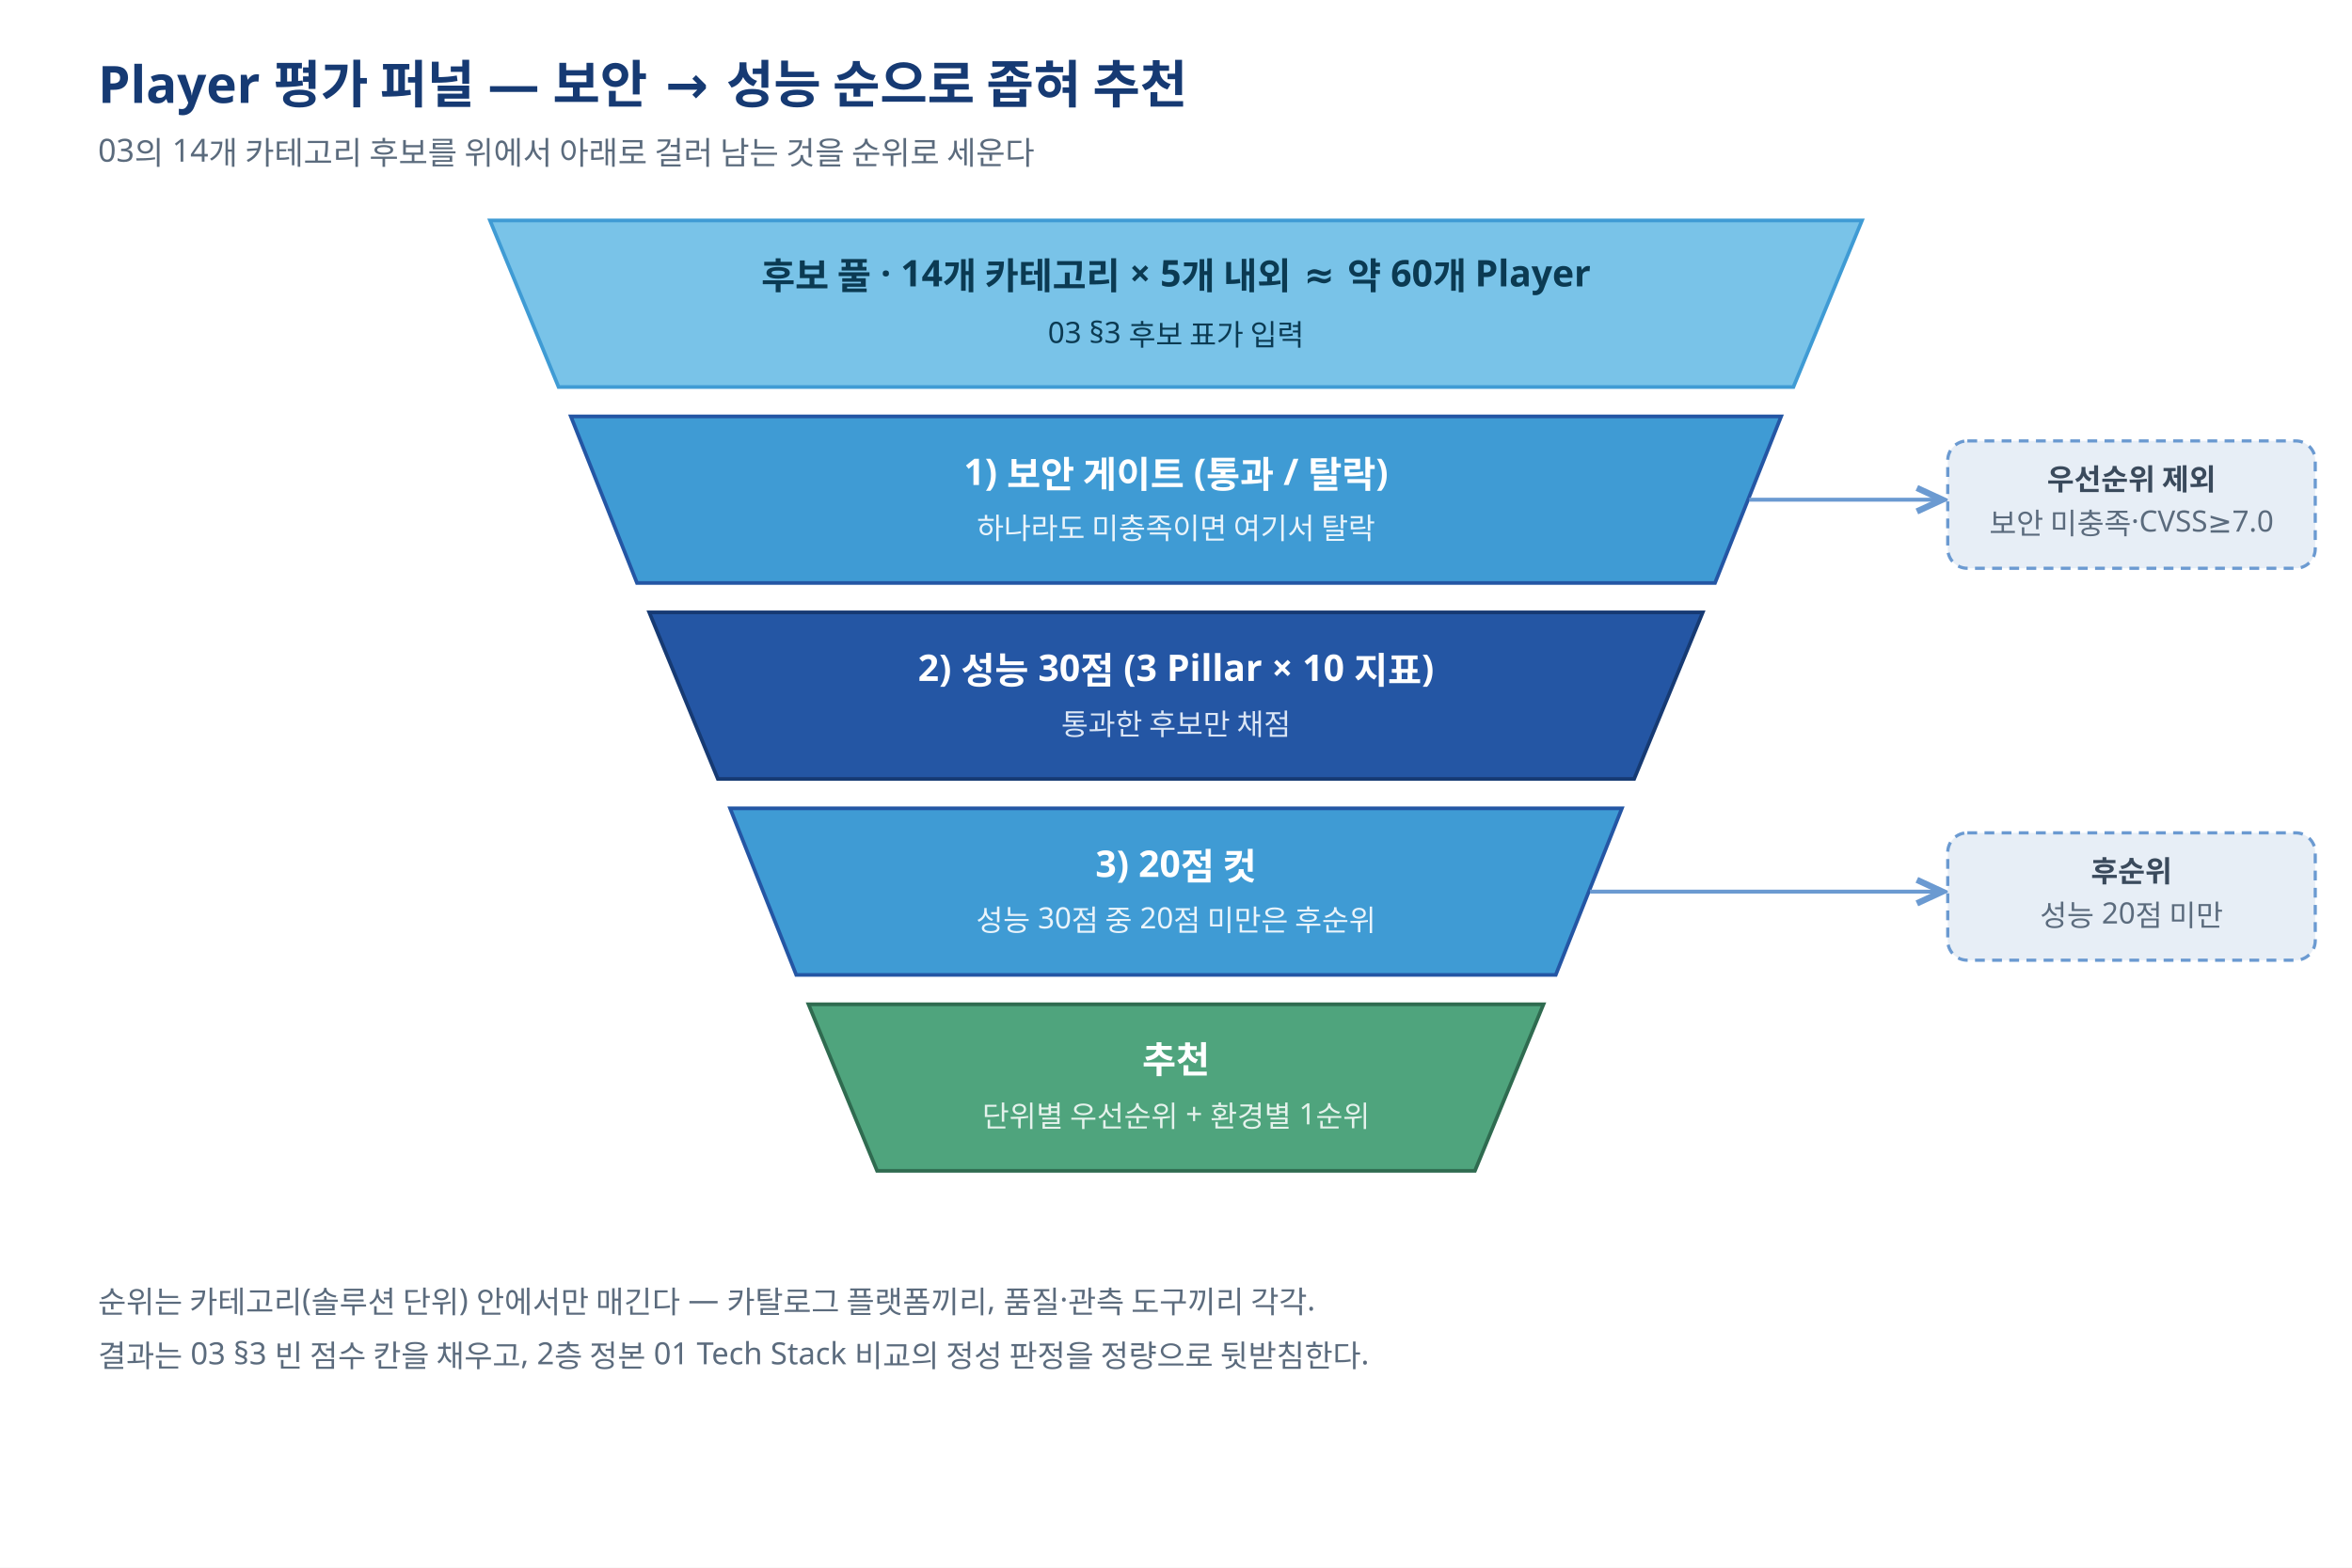
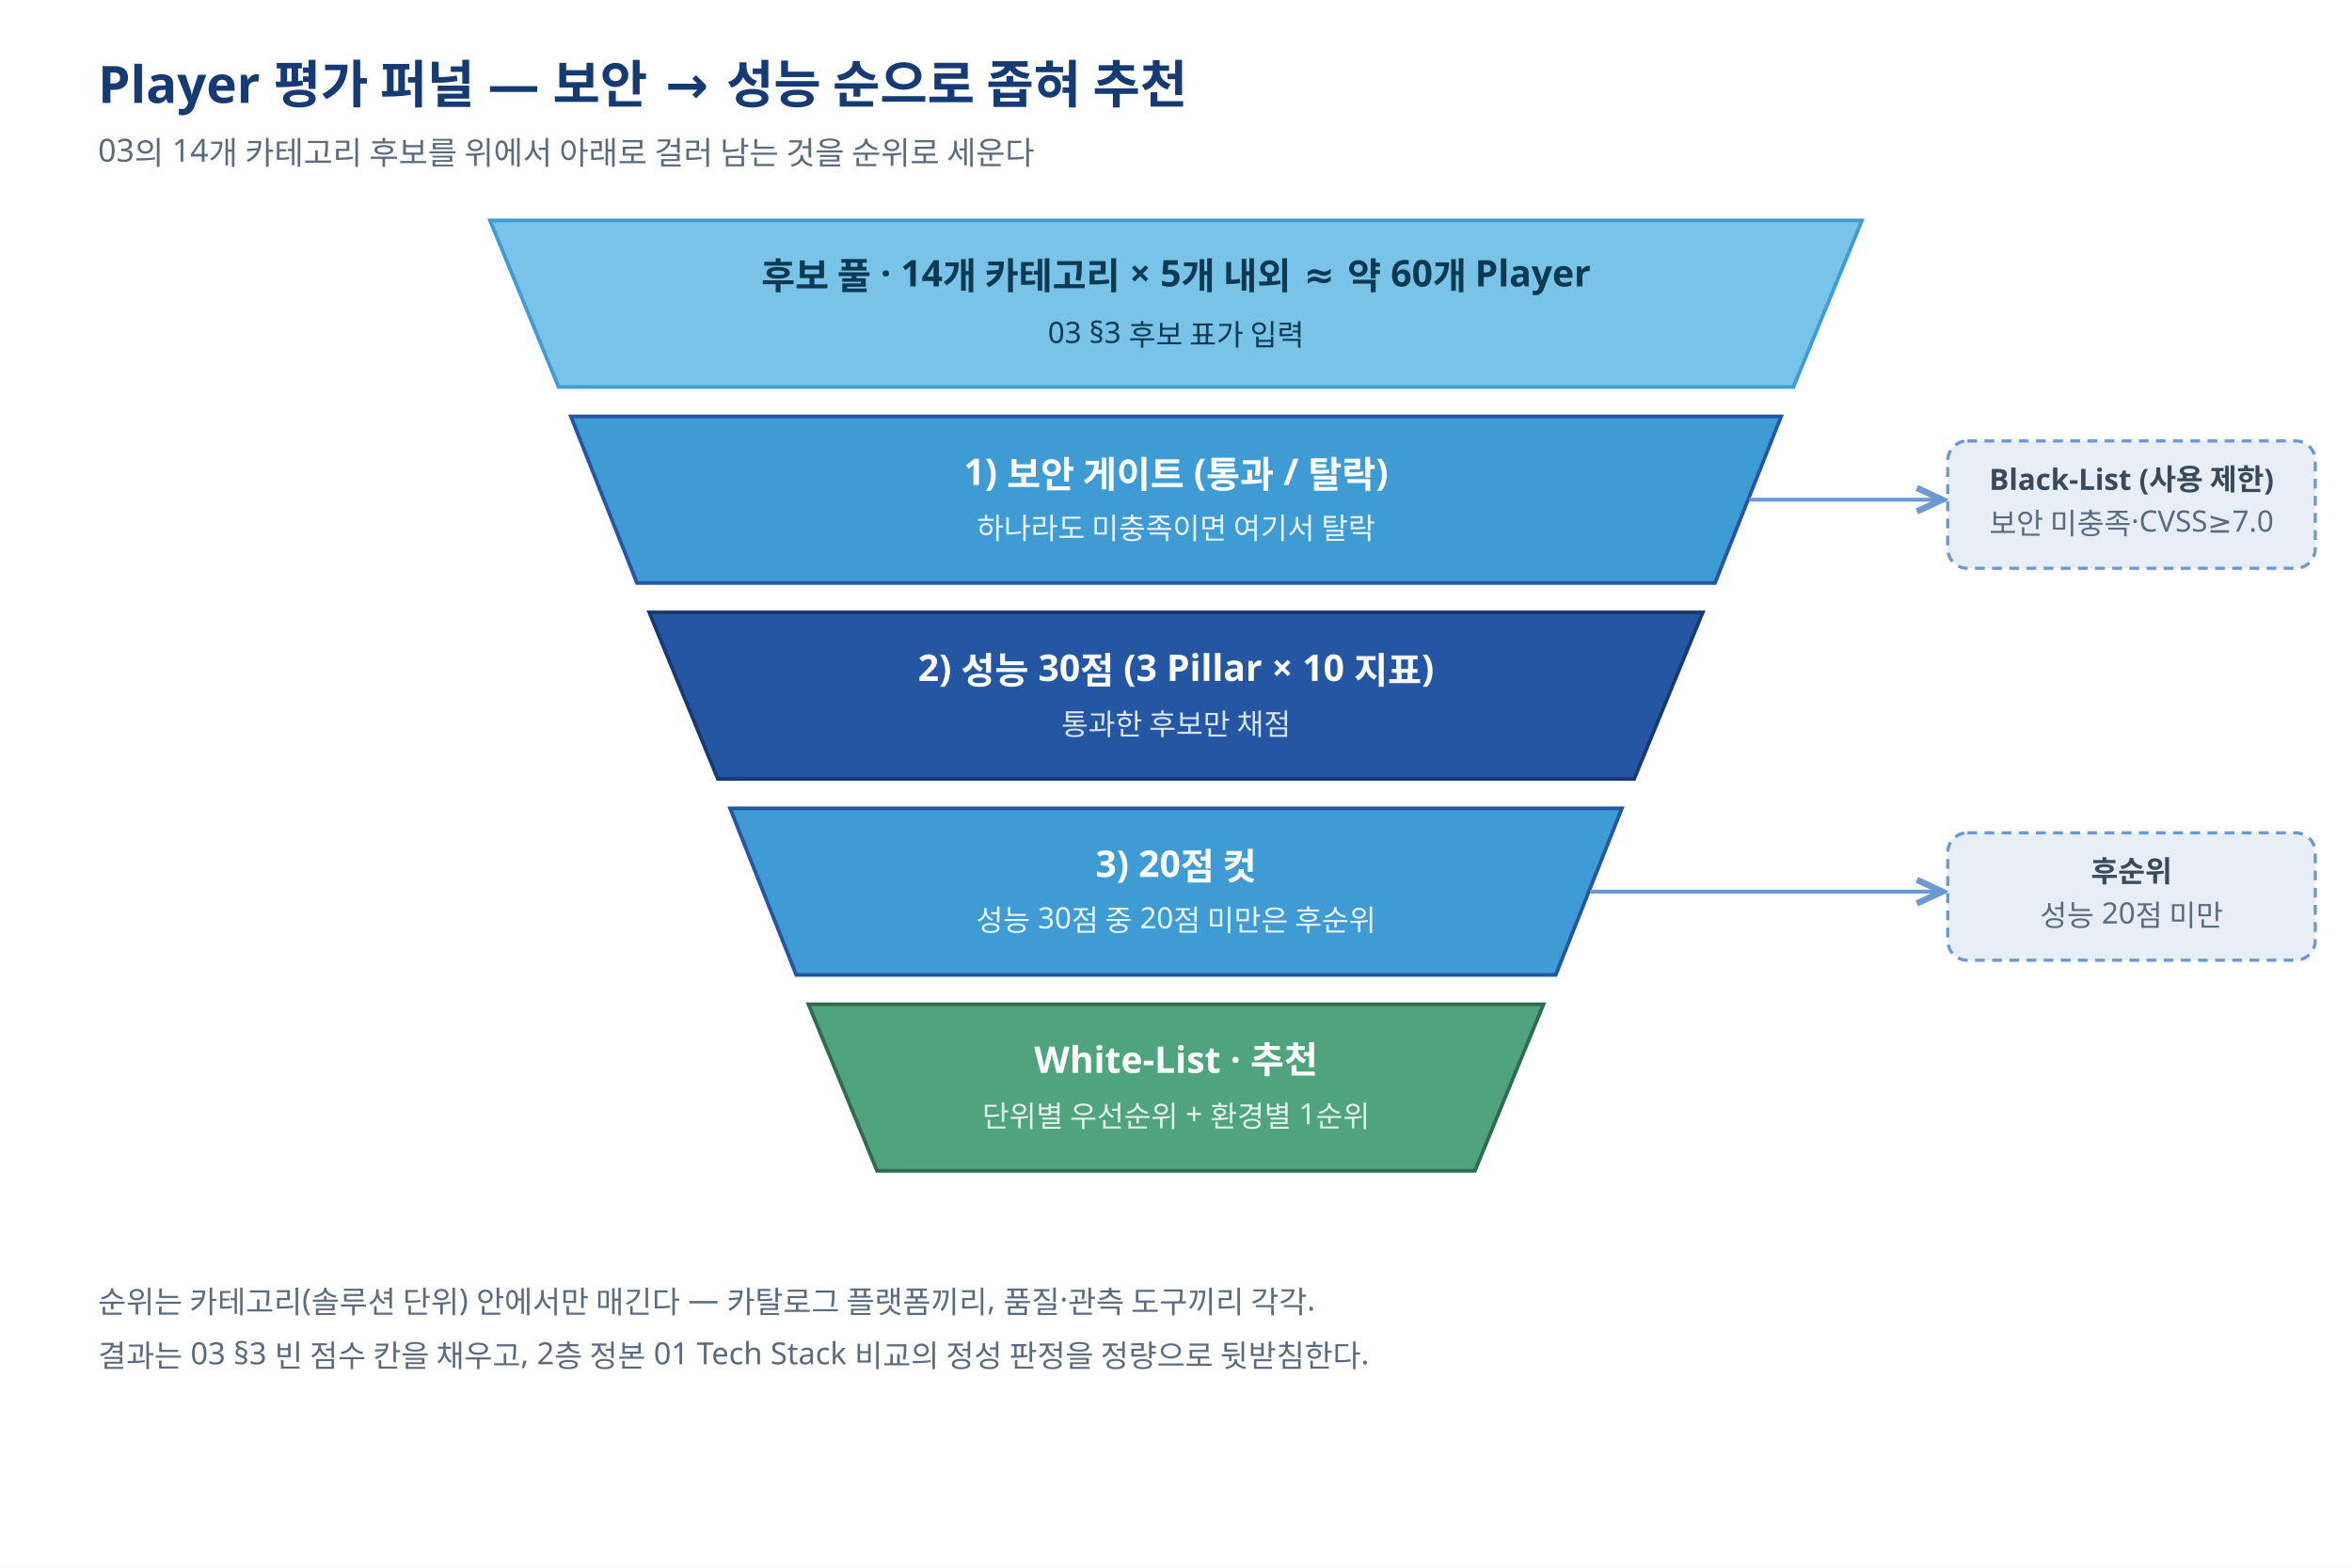
<svg xmlns="http://www.w3.org/2000/svg" viewBox="0 0 960 640" width="1920" height="1280" font-family="'Noto Sans KR','Noto Sans',sans-serif" fill="#10243f">
  <rect width="960" height="640" fill="#ffffff" />
  <defs>
    <marker id="arrOut" markerWidth="10" markerHeight="10" refX="7" refY="4" orient="auto">
      <path d="M1,1 L7.5,4 L1,7" fill="none" stroke="#6B9AD1" stroke-width="1.6" />
    </marker>
  </defs>
  <text x="40" y="42" font-size="21" font-weight="700" fill="#163a73">Player 평가 퍼널 — 보안 → 성능 순으로 좁혀 추천</text>
  <text x="40" y="66" font-size="13" fill="#5b6b7d">03의 14개 카테고리 후보를 위에서 아래로 걸러 남는 것을 순위로 세운다</text>
  <polygon points="200,90 760,90 732,158 228,158" fill="#79C3E8" stroke="#3F9BD4" stroke-width="1.5" />
  <text x="480" y="118" font-size="15" font-weight="700" fill="#0b3a52" text-anchor="middle">후보 풀 · 14개 카테고리 × 5개 내외 ≈ 약 60개 Player</text>
  <text x="480" y="140" font-size="12" fill="#0b3a52" text-anchor="middle">03 §3 후보 표가 입력</text>
  <polygon points="233,170 727,170 700,238 260,238" fill="#3F9BD4" stroke="#2456A4" stroke-width="1.5" />
  <text x="480" y="198" font-size="15" font-weight="700" fill="#ffffff" text-anchor="middle">1) 보안 게이트 (통과 / 탈락)</text>
  <text x="480" y="220" font-size="12" fill="#eaf4fb" text-anchor="middle">하나라도 미충족이면 여기서 탈락</text>
  <polygon points="265,250 695,250 667,318 293,318" fill="#2456A4" stroke="#163a73" stroke-width="1.5" />
  <text x="480" y="278" font-size="15" font-weight="700" fill="#ffffff" text-anchor="middle">2) 성능 30점 (3 Pillar × 10 지표)</text>
  <text x="480" y="300" font-size="12" fill="#dbe6f5" text-anchor="middle">통과한 후보만 채점</text>
  <polygon points="298,330 662,330 635,398 325,398" fill="#3F9BD4" stroke="#2456A4" stroke-width="1.5" />
  <text x="480" y="358" font-size="15" font-weight="700" fill="#ffffff" text-anchor="middle">3) 20점 컷</text>
  <text x="480" y="380" font-size="12" fill="#eaf4fb" text-anchor="middle">성능 30점 중 20점 미만은 후순위</text>
  <polygon points="330,410 630,410 602,478 358,478" fill="#4FA47D" stroke="#2f6b50" stroke-width="1.5" />
-   <text x="480" y="438" font-size="15" font-weight="700" fill="#ffffff" text-anchor="middle">추천</text>
+   <text x="480" y="438" font-size="15" font-weight="700" fill="#ffffff" text-anchor="middle">White-List · 추천</text>
  <text x="480" y="460" font-size="12" fill="#e5f2ec" text-anchor="middle">단위별 우선순위 + 환경별 1순위</text>
  <line x1="714" y1="204" x2="792" y2="204" stroke="#6B9AD1" stroke-width="1.6" marker-end="url(#arrOut)" />
  <rect x="795" y="180" width="150" height="52" rx="8" fill="#E7EEF6" stroke="#6B9AD1" stroke-width="1.3" stroke-dasharray="4 3" />
-   <text x="870" y="200" font-size="12" font-weight="700" fill="#3a4a5c" text-anchor="middle">우선순위 제외</text>
+   <text x="870" y="200" font-size="12" font-weight="700" fill="#3a4a5c" text-anchor="middle">Black-List (사용 제한)</text>
  <text x="870" y="218" font-size="12" fill="#5b6b7d" text-anchor="middle">보안 미충족·CVSS≥7.0</text>
  <line x1="649" y1="364" x2="792" y2="364" stroke="#6B9AD1" stroke-width="1.6" marker-end="url(#arrOut)" />
  <rect x="795" y="340" width="150" height="52" rx="8" fill="#E7EEF6" stroke="#6B9AD1" stroke-width="1.3" stroke-dasharray="4 3" />
  <text x="870" y="360" font-size="12" font-weight="700" fill="#3a4a5c" text-anchor="middle">후순위</text>
  <text x="870" y="378" font-size="12" fill="#5b6b7d" text-anchor="middle">성능 20점 미만</text>
  <text x="40" y="536" font-size="12.5" fill="#5b6b7d">순위는 카테고리(솔루션 단위) 안에서만 매긴다 — 카탈로그 플랫폼끼리, 품질·관측 도구끼리 각각.</text>
  <text x="40" y="558" font-size="12.5" fill="#5b6b7d">결과는 03 §3 빈 점수 칸을 채우고, 2층 정본 01 Tech Stack 비교의 정성 판정을 정량으로 뒷받침한다.</text>
</svg>
